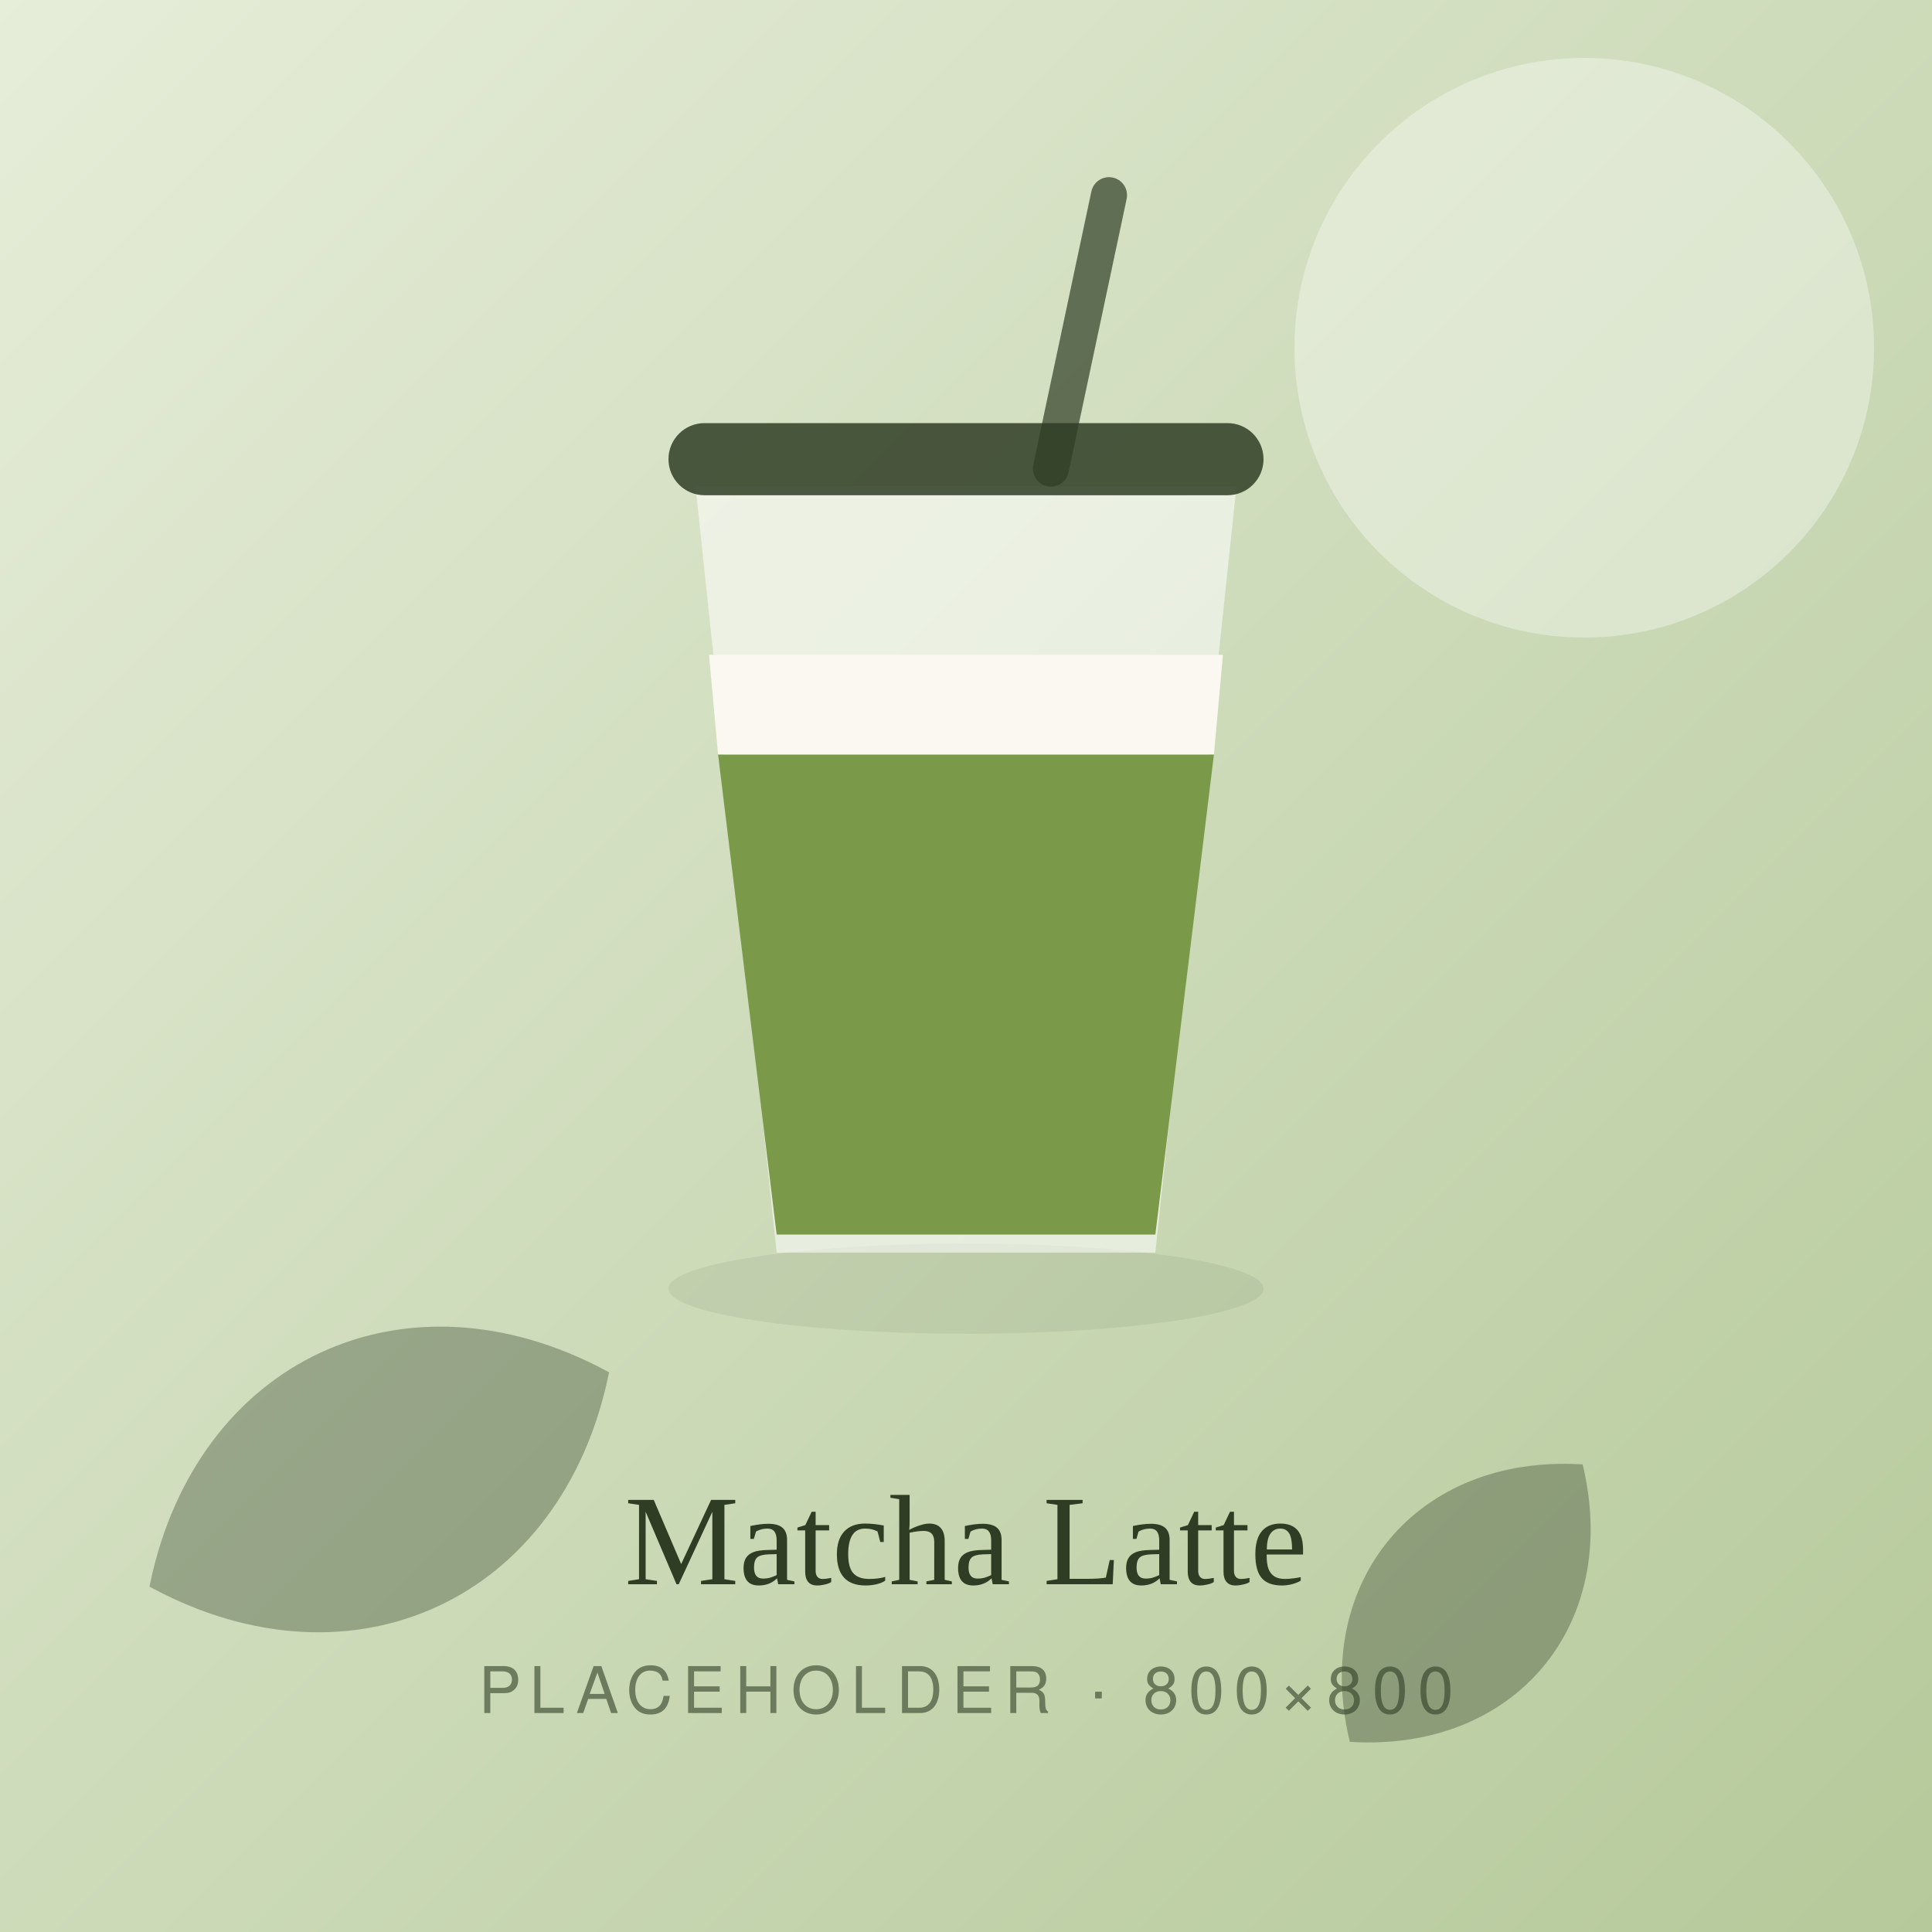
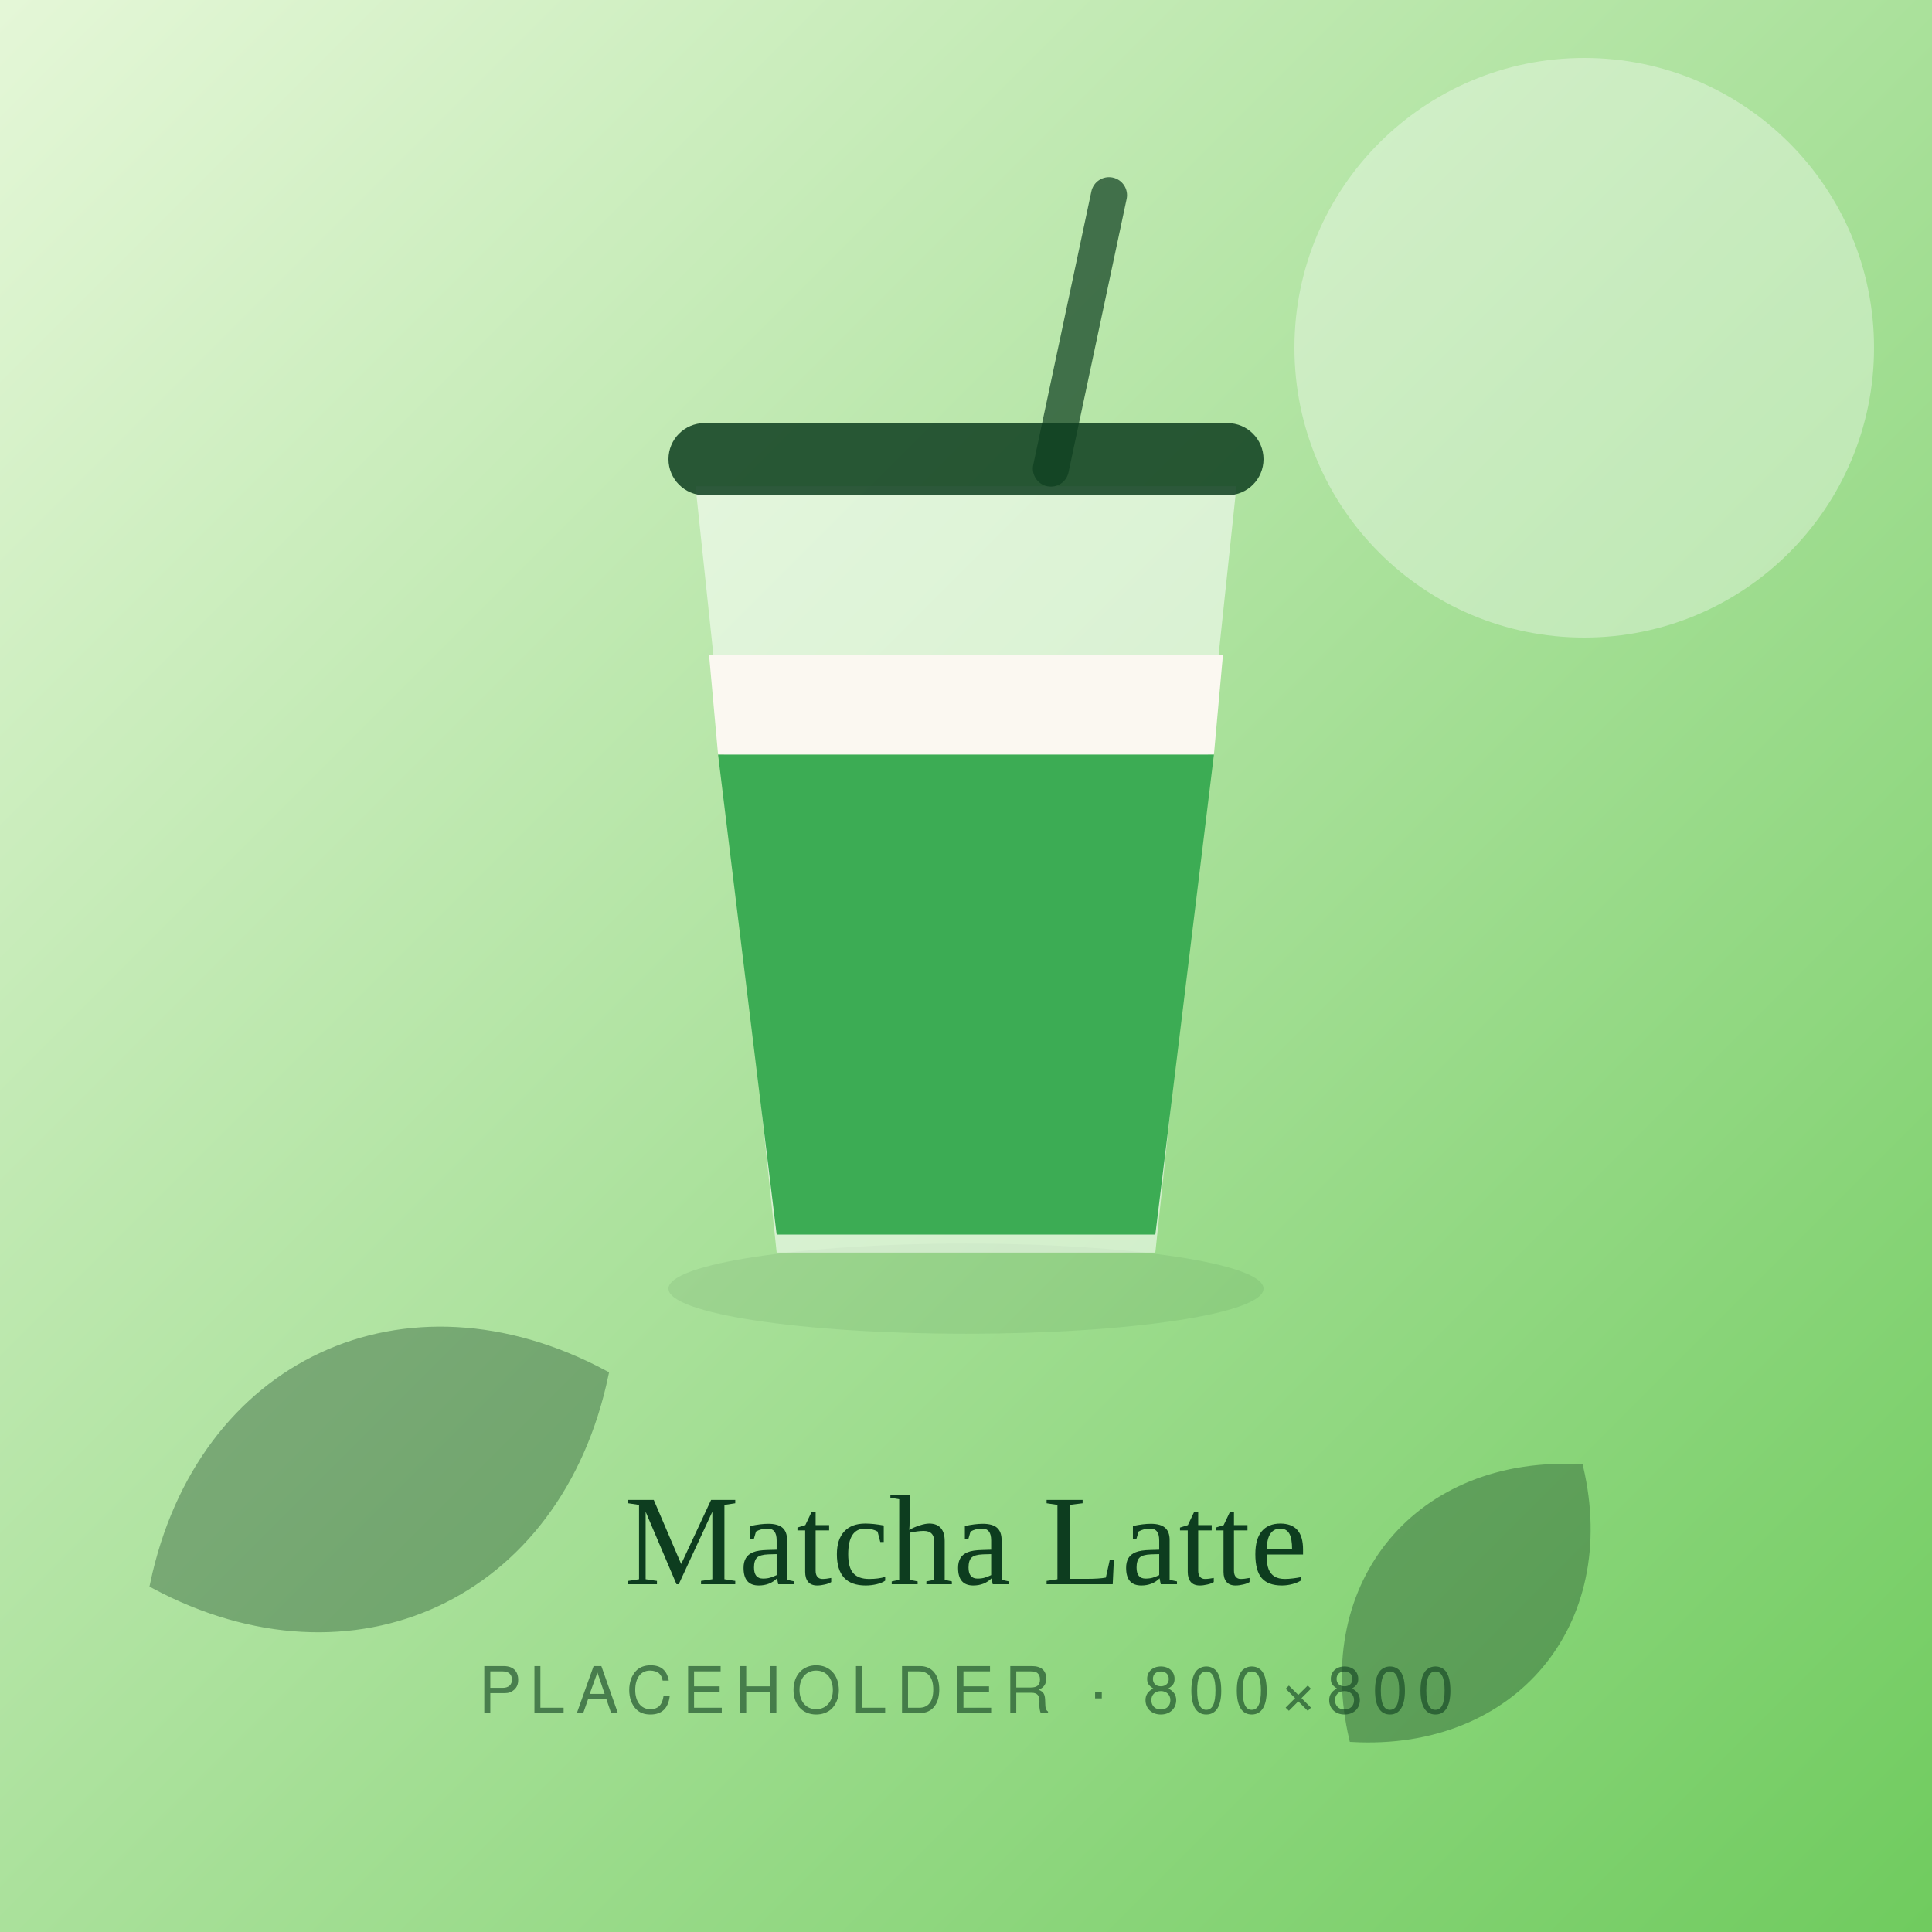
<svg xmlns="http://www.w3.org/2000/svg" width="800" height="800" viewBox="0 0 800 800" role="img" aria-label="Matcha Latte">
  <defs>
    <linearGradient id="bg" x1="0" y1="0" x2="1" y2="1">
-       <stop offset="0" stop-color="#E6EDD9" />
-       <stop offset="1" stop-color="#B5C99A" />
+       <stop offset="0" stop-color="#E5F7D8" />
+       <stop offset="1" stop-color="#6FCB5E" />
    </linearGradient>
  </defs>
  <rect width="100%" height="100%" fill="url(#bg)" />
  <circle cx="656" cy="144" r="120" fill="#ffffff" opacity="0.35" />
-   <path transform="translate(64 656) rotate(-25) scale(1.866667)" d="M0 0 C 30 -40, 80 -40, 110 0 C 80 40, 30 40, 0 0 Z M 0 0 L 110 0" fill="#2F3D24" stroke="#2F3D24" stroke-width="2" opacity="0.35" />
-   <path transform="translate(560 720) rotate(-50) scale(1.333333)" d="M0 0 C 30 -40, 80 -40, 110 0 C 80 40, 30 40, 0 0 Z M 0 0 L 110 0" fill="#2F3D24" stroke="#2F3D24" stroke-width="2" opacity="0.35" />
+   <path transform="translate(64 656) rotate(-25) scale(1.866667)" d="M0 0 C 30 -40, 80 -40, 110 0 C 80 40, 30 40, 0 0 Z M 0 0 L 110 0" fill="#0D3D1F" stroke="#0D3D1F" stroke-width="2" opacity="0.35" />
+   <path transform="translate(560 720) rotate(-50) scale(1.333333)" d="M0 0 C 30 -40, 80 -40, 110 0 C 80 40, 30 40, 0 0 Z M 0 0 L 110 0" fill="#0D3D1F" stroke="#0D3D1F" stroke-width="2" opacity="0.35" />
  <g>
-     <ellipse cx="400" cy="533.6" rx="123.2" ry="18.667" fill="#2F3D24" opacity="0.08" />
+     <ellipse cx="400" cy="533.6" rx="123.2" ry="18.667" fill="#0D3D1F" opacity="0.08" />
    <path d="M 288 201.333 L 512 201.333 L 478.4 518.667 L 321.6 518.667 Z" fill="#ffffff" opacity="0.55" />
-     <path d="M 297.333 312.4 L 502.667 312.4 L 478.4 511.2 L 321.6 511.2 Z" fill="#7A9A4A" />
+     <path d="M 297.333 312.4 L 502.667 312.4 L 478.4 511.2 L 321.6 511.2 Z" fill="#3CAC54" />
    <path d="M 293.6 271.147 L 506.4 271.147 L 502.667 312.4 L 297.333 312.4 Z" fill="#FBF8F1" />
-     <rect x="276.8" y="175.2" width="246.4" height="29.867" rx="14.933" fill="#2F3D24" opacity="0.85" />
-     <rect x="426.133" y="70.667" width="14.933" height="130.667" rx="7.467" fill="#2F3D24" opacity="0.7" transform="rotate(12 433.6 201.3333)" />
+     <rect x="276.8" y="175.2" width="246.4" height="29.867" rx="14.933" fill="#0D3D1F" opacity="0.85" />
+     <rect x="426.133" y="70.667" width="14.933" height="130.667" rx="7.467" fill="#0D3D1F" opacity="0.7" transform="rotate(12 433.6 201.3333)" />
  </g>
-   <text x="50%" y="656" text-anchor="middle" font-family="Georgia, 'Times New Roman', serif" font-size="53.333" fill="#2F3D24">Matcha Latte</text>
-   <text x="50%" y="709.333" text-anchor="middle" font-family="Helvetica, Arial, sans-serif" font-size="26.667" letter-spacing="4" fill="#2F3D24" opacity="0.6">PLACEHOLDER · 800×800</text>
+   <text x="50%" y="656" text-anchor="middle" font-family="Georgia, 'Times New Roman', serif" font-size="53.333" fill="#0D3D1F">Matcha Latte</text>
+   <text x="50%" y="709.333" text-anchor="middle" font-family="Helvetica, Arial, sans-serif" font-size="26.667" letter-spacing="4" fill="#0D3D1F" opacity="0.6">PLACEHOLDER · 800×800</text>
</svg>
